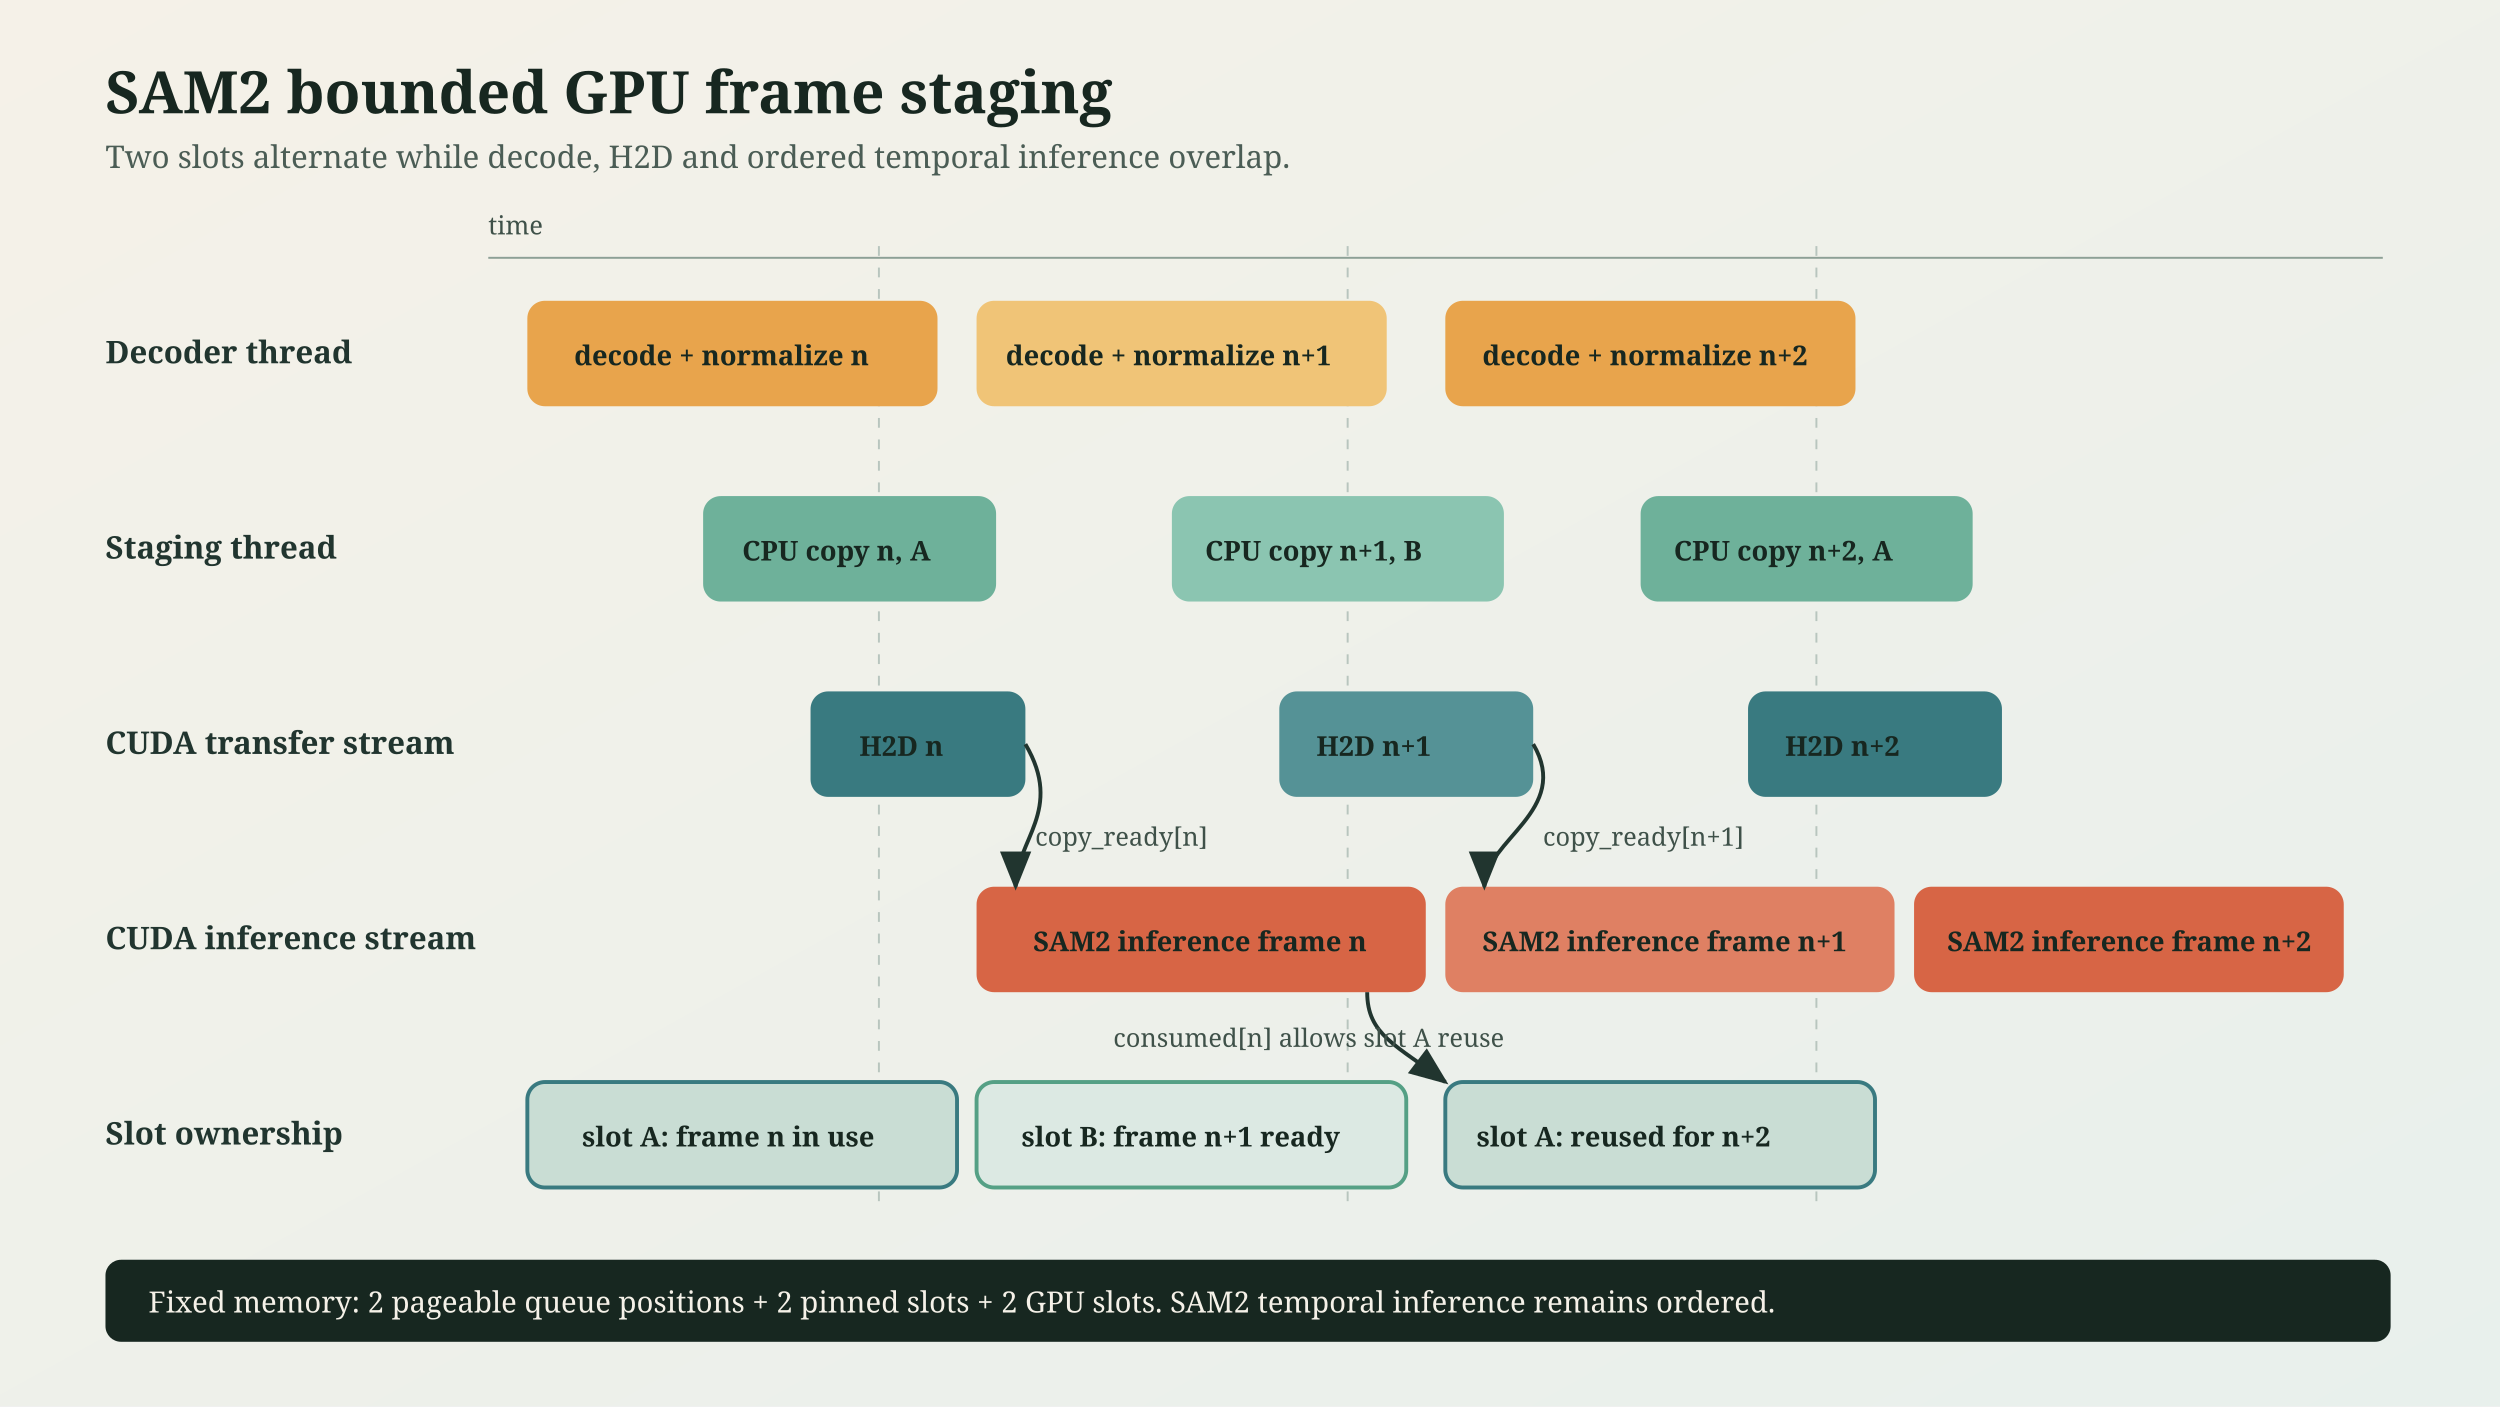
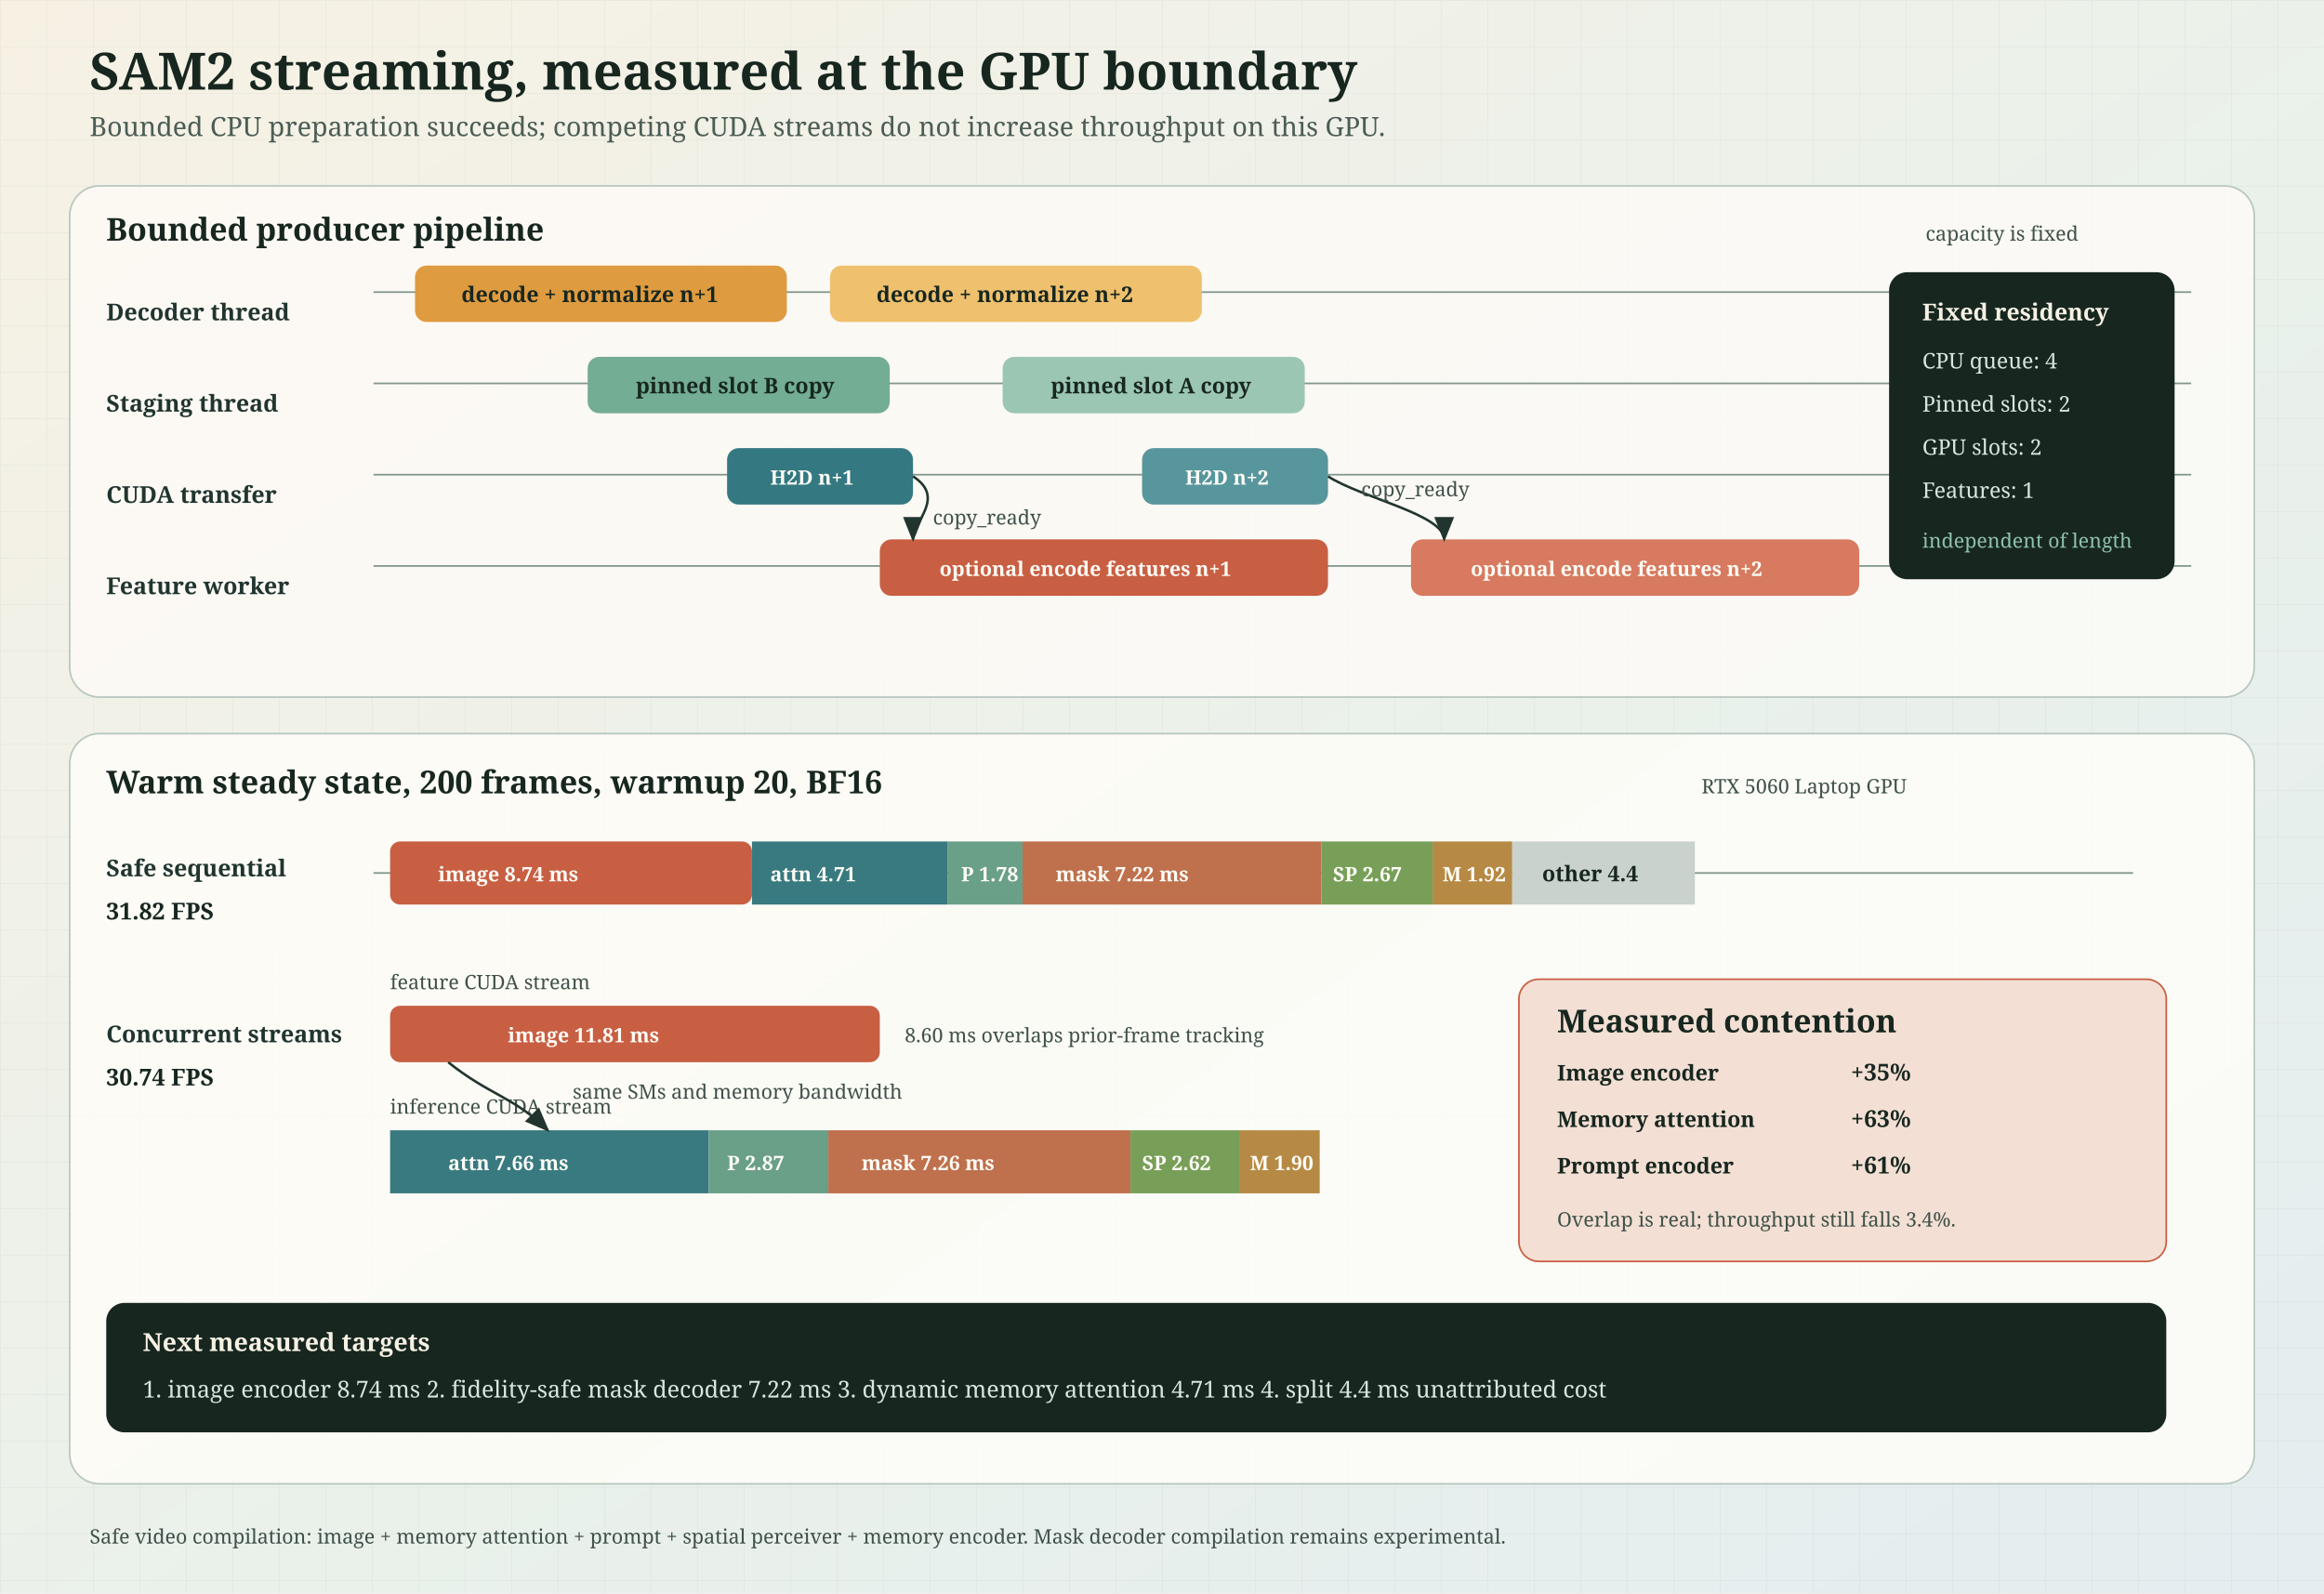
- <svg xmlns="http://www.w3.org/2000/svg" width="1280" height="720" viewBox="0 0 1280 720" role="img" aria-labelledby="title description">
-   <description id="description">Concurrent decoder, staging, CUDA transfer and CUDA inference lanes using two reusable frame slots.</description>
+ <svg xmlns="http://www.w3.org/2000/svg" width="1400" height="960" viewBox="0 0 1400 960" role="img" aria-labelledby="title description">
+   <description id="description">CPU decode and transfer lanes feed optional concurrent image encoding. Measured GPU timelines compare safe sequential and concurrent compiled inference.</description>
  <defs>
    <linearGradient id="background" x1="0" y1="0" x2="1" y2="1">
-       <stop offset="0" stop-color="#f5f1e8" />
-       <stop offset="1" stop-color="#e8f0ec" />
+       <stop offset="0" stop-color="#f7f1e4" />
+       <stop offset="0.55" stop-color="#eaf1eb" />
+       <stop offset="1" stop-color="#e4edf0" />
    </linearGradient>
+     <pattern id="grid" width="28" height="28" patternUnits="userSpaceOnUse">
+       <path d="M 28 0 L 0 0 0 28" fill="none" stroke="#1d352d" stroke-opacity="0.045" stroke-width="1" />
+     </pattern>
    <marker id="arrow" markerWidth="10" markerHeight="8" refX="9" refY="4" orient="auto">
      <path d="M0,0 L10,4 L0,8 Z" fill="#21352f" />
    </marker>
    <style>
-       .title { font: 700 30px Georgia, serif; fill: #172720; }
+       .title { font: 700 31px Georgia, serif; fill: #172720; }
      .subtitle { font: 16px Georgia, serif; fill: #4b5d55; }
-       .lane { font: 700 16px Georgia, serif; fill: #21352f; }
-       .label { font: 600 14px Georgia, serif; fill: #172720; }
-       .small { font: 13px Georgia, serif; fill: #3f5149; }
-       .axis { stroke: #8da096; stroke-width: 1; }
-       .guide { stroke: #b8c5be; stroke-width: 1; stroke-dasharray: 5 6; }
-       .arrow { stroke: #21352f; stroke-width: 2; fill: none; marker-end: url(#arrow); }
+       .section { font: 700 19px Georgia, serif; fill: #172720; }
+       .lane { font: 700 14px Georgia, serif; fill: #21352f; }
+       .label { font: 700 13px Georgia, serif; fill: #172720; }
+       .inside { font: 700 12px Georgia, serif; fill: #fffdf7; }
+       .small { font: 12px Georgia, serif; fill: #3f5149; }
+       .metric { font: 700 14px Georgia, serif; fill: #172720; }
+       .axis { stroke: #81968c; stroke-width: 1; }
+       .event { stroke: #21352f; stroke-width: 1.5; fill: none; marker-end: url(#arrow); }
    </style>
  </defs>
-   <rect width="1280" height="720" fill="url(#background)" />
-   <text x="54" y="58" class="title">SAM2 bounded GPU frame staging</text>
-   <text x="54" y="86" class="subtitle">Two slots alternate while decode, H2D and ordered temporal inference overlap.</text>
-   <line x1="250" y1="132" x2="1220" y2="132" class="axis" />
-   <text x="250" y="120" class="small">time</text>
-   <line x1="450" y1="126" x2="450" y2="618" class="guide" />
-   <line x1="690" y1="126" x2="690" y2="618" class="guide" />
-   <line x1="930" y1="126" x2="930" y2="618" class="guide" />
-   <text x="54" y="186" class="lane">Decoder thread</text>
-   <text x="54" y="286" class="lane">Staging thread</text>
-   <text x="54" y="386" class="lane">CUDA transfer stream</text>
-   <text x="54" y="486" class="lane">CUDA inference stream</text>
-   <text x="54" y="586" class="lane">Slot ownership</text>
-   <rect x="270" y="154" width="210" height="54" rx="9" fill="#e8a44c" />
-   <text x="294" y="187" class="label">decode + normalize n</text>
-   <rect x="500" y="154" width="210" height="54" rx="9" fill="#f0c477" />
-   <text x="515" y="187" class="label">decode + normalize n+1</text>
-   <rect x="740" y="154" width="210" height="54" rx="9" fill="#e8a44c" />
-   <text x="759" y="187" class="label">decode + normalize n+2</text>
-   <rect x="360" y="254" width="150" height="54" rx="9" fill="#6eb19a" />
-   <text x="380" y="287" class="label">CPU copy n, A</text>
-   <rect x="600" y="254" width="170" height="54" rx="9" fill="#8bc5b1" />
-   <text x="617" y="287" class="label">CPU copy n+1, B</text>
-   <rect x="840" y="254" width="170" height="54" rx="9" fill="#6eb19a" />
-   <text x="857" y="287" class="label">CPU copy n+2, A</text>
-   <rect x="415" y="354" width="110" height="54" rx="9" fill="#397a80" />
-   <text x="440" y="387" class="label" fill="#ffffff">H2D n</text>
-   <rect x="655" y="354" width="130" height="54" rx="9" fill="#559296" />
-   <text x="674" y="387" class="label" fill="#ffffff">H2D n+1</text>
-   <rect x="895" y="354" width="130" height="54" rx="9" fill="#397a80" />
-   <text x="914" y="387" class="label" fill="#ffffff">H2D n+2</text>
-   <rect x="500" y="454" width="230" height="54" rx="9" fill="#d76545" />
-   <text x="529" y="487" class="label">SAM2 inference frame n</text>
-   <rect x="740" y="454" width="230" height="54" rx="9" fill="#df8063" />
-   <text x="759" y="487" class="label">SAM2 inference frame n+1</text>
-   <rect x="980" y="454" width="220" height="54" rx="9" fill="#d76545" />
-   <text x="997" y="487" class="label">SAM2 inference frame n+2</text>
-   <path d="M525 381 C545 415, 520 430, 520 454" class="arrow" />
-   <text x="530" y="433" class="small">copy_ready[n]</text>
-   <path d="M785 381 C805 415, 760 430, 760 454" class="arrow" />
-   <text x="790" y="433" class="small">copy_ready[n+1]</text>
-   <rect x="270" y="554" width="220" height="54" rx="9" fill="#c9ddd4" stroke="#397a80" stroke-width="2" />
-   <text x="298" y="587" class="label">slot A: frame n in use</text>
-   <rect x="500" y="554" width="220" height="54" rx="9" fill="#dce9e3" stroke="#55a085" stroke-width="2" />
-   <text x="523" y="587" class="label">slot B: frame n+1 ready</text>
-   <rect x="740" y="554" width="220" height="54" rx="9" fill="#c9ddd4" stroke="#397a80" stroke-width="2" />
-   <text x="756" y="587" class="label">slot A: reused for n+2</text>
-   <path d="M700 508 C700 530, 715 535, 740 554" class="arrow" />
-   <text x="570" y="536" class="small">consumed[n] allows slot A reuse</text>
-   <rect x="54" y="645" width="1170" height="42" rx="8" fill="#172720" />
-   <text x="76" y="672" font-family="Georgia, serif" font-size="15" fill="#f5f1e8">Fixed memory: 2 pageable queue positions + 2 pinned slots + 2 GPU slots. SAM2 temporal inference remains ordered.</text>
+   <rect width="1400" height="960" fill="url(#background)" />
+   <rect width="1400" height="960" fill="url(#grid)" />
+   <text x="54" y="54" class="title">SAM2 streaming, measured at the GPU boundary</text>
+   <text x="54" y="82" class="subtitle">Bounded CPU preparation succeeds; competing CUDA streams do not increase throughput on this GPU.</text>
+   <rect x="42" y="112" width="1316" height="308" rx="18" fill="#fffdf8" fill-opacity="0.74" stroke="#b8c7bf" />
+   <text x="64" y="145" class="section">Bounded producer pipeline</text>
+   <text x="1160" y="145" class="small">capacity is fixed</text>
+   <text x="64" y="193" class="lane">Decoder thread</text>
+   <text x="64" y="248" class="lane">Staging thread</text>
+   <text x="64" y="303" class="lane">CUDA transfer</text>
+   <text x="64" y="358" class="lane">Feature worker</text>
+   <line x1="225" y1="176" x2="1320" y2="176" class="axis" />
+   <line x1="225" y1="231" x2="1320" y2="231" class="axis" />
+   <line x1="225" y1="286" x2="1320" y2="286" class="axis" />
+   <line x1="225" y1="341" x2="1320" y2="341" class="axis" />
+   <rect x="250" y="160" width="224" height="34" rx="7" fill="#df9b3f" />
+   <text x="278" y="182" class="label">decode + normalize n+1</text>
+   <rect x="500" y="160" width="224" height="34" rx="7" fill="#efc06d" />
+   <text x="528" y="182" class="label">decode + normalize n+2</text>
+   <rect x="354" y="215" width="182" height="34" rx="7" fill="#73ad93" />
+   <text x="383" y="237" class="label">pinned slot B copy</text>
+   <rect x="604" y="215" width="182" height="34" rx="7" fill="#9bc6b3" />
+   <text x="633" y="237" class="label">pinned slot A copy</text>
+   <rect x="438" y="270" width="112" height="34" rx="7" fill="#347881" />
+   <text x="464" y="292" class="inside">H2D n+1</text>
+   <rect x="688" y="270" width="112" height="34" rx="7" fill="#57969c" />
+   <text x="714" y="292" class="inside">H2D n+2</text>
+   <rect x="530" y="325" width="270" height="34" rx="7" fill="#c85f43" />
+   <text x="566" y="347" class="inside">optional encode features n+1</text>
+   <rect x="850" y="325" width="270" height="34" rx="7" fill="#d77a5f" />
+   <text x="886" y="347" class="inside">optional encode features n+2</text>
+   <path d="M550 287 C570 300, 550 314, 550 325" class="event" />
+   <text x="562" y="316" class="small">copy_ready</text>
+   <path d="M800 287 C820 300, 870 310, 870 325" class="event" />
+   <text x="820" y="299" class="small">copy_ready</text>
+   <rect x="1138" y="164" width="172" height="185" rx="11" fill="#172720" />
+   <text x="1158" y="193" font-family="Georgia, serif" font-size="14" font-weight="700" fill="#f7f1e4">Fixed residency</text>
+   <text x="1158" y="222" font-family="Georgia, serif" font-size="13" fill="#d8e6df">CPU queue: 4</text>
+   <text x="1158" y="248" font-family="Georgia, serif" font-size="13" fill="#d8e6df">Pinned slots: 2</text>
+   <text x="1158" y="274" font-family="Georgia, serif" font-size="13" fill="#d8e6df">GPU slots: 2</text>
+   <text x="1158" y="300" font-family="Georgia, serif" font-size="13" fill="#d8e6df">Features: 1</text>
+   <text x="1158" y="330" font-family="Georgia, serif" font-size="12" fill="#8fc0aa">independent of length</text>
+   <rect x="42" y="442" width="1316" height="452" rx="18" fill="#fffdf8" fill-opacity="0.82" stroke="#b8c7bf" />
+   <text x="64" y="478" class="section">Warm steady state, 200 frames, warmup 20, BF16</text>
+   <text x="1025" y="478" class="small">RTX 5060 Laptop GPU</text>
+   <text x="64" y="528" class="lane">Safe sequential</text>
+   <text x="64" y="554" class="metric">31.82 FPS</text>
+   <line x1="225" y1="526" x2="1285" y2="526" class="axis" />
+   <rect x="235" y="507" width="218" height="38" rx="6" fill="#c85f43" />
+   <text x="264" y="531" class="inside">image 8.74 ms</text>
+   <rect x="453" y="507" width="118" height="38" fill="#397a80" />
+   <text x="464" y="531" class="inside">attn 4.71</text>
+   <rect x="571" y="507" width="45" height="38" fill="#6a9f88" />
+   <text x="579" y="531" class="inside">P 1.78</text>
+   <rect x="616" y="507" width="180" height="38" fill="#bf704d" />
+   <text x="636" y="531" class="inside">mask 7.22 ms</text>
+   <rect x="796" y="507" width="67" height="38" fill="#789f58" />
+   <text x="803" y="531" class="inside">SP 2.67</text>
+   <rect x="863" y="507" width="48" height="38" fill="#b68a45" />
+   <text x="869" y="531" class="inside">M 1.92</text>
+   <rect x="911" y="507" width="110" height="38" rx="0 6 6 0" fill="#c9d2cd" />
+   <text x="929" y="531" class="label">other 4.4</text>
+   <text x="64" y="628" class="lane">Concurrent streams</text>
+   <text x="64" y="654" class="metric">30.74 FPS</text>
+   <text x="235" y="596" class="small">feature CUDA stream</text>
+   <rect x="235" y="606" width="295" height="34" rx="6" fill="#c85f43" />
+   <text x="306" y="628" class="inside">image 11.81 ms</text>
+   <text x="545" y="628" class="small">8.60 ms overlaps prior-frame tracking</text>
+   <text x="235" y="671" class="small">inference CUDA stream</text>
+   <rect x="235" y="681" width="192" height="38" rx="6 0 0 6" fill="#397a80" />
+   <text x="270" y="705" class="inside">attn 7.66 ms</text>
+   <rect x="427" y="681" width="72" height="38" fill="#6a9f88" />
+   <text x="438" y="705" class="inside">P 2.87</text>
+   <rect x="499" y="681" width="182" height="38" fill="#bf704d" />
+   <text x="519" y="705" class="inside">mask 7.26 ms</text>
+   <rect x="681" y="681" width="66" height="38" fill="#789f58" />
+   <text x="688" y="705" class="inside">SP 2.62</text>
+   <rect x="747" y="681" width="48" height="38" rx="0 6 6 0" fill="#b68a45" />
+   <text x="753" y="705" class="inside">M 1.90</text>
+   <path d="M270 640 C295 660, 310 661, 330 681" class="event" />
+   <text x="345" y="662" class="small">same SMs and memory bandwidth</text>
+   <rect x="915" y="590" width="390" height="170" rx="12" fill="#f3dfd4" stroke="#c85f43" />
+   <text x="938" y="622" class="section">Measured contention</text>
+   <text x="938" y="651" class="label">Image encoder</text>
+   <text x="1115" y="651" class="metric">+35%</text>
+   <text x="938" y="679" class="label">Memory attention</text>
+   <text x="1115" y="679" class="metric">+63%</text>
+   <text x="938" y="707" class="label">Prompt encoder</text>
+   <text x="1115" y="707" class="metric">+61%</text>
+   <text x="938" y="739" class="small">Overlap is real; throughput still falls 3.4%.</text>
+   <rect x="64" y="785" width="1241" height="78" rx="11" fill="#172720" />
+   <text x="86" y="814" font-family="Georgia, serif" font-size="15" font-weight="700" fill="#f7f1e4">Next measured targets</text>
+   <text x="86" y="842" font-family="Georgia, serif" font-size="14" fill="#d8e6df">1. image encoder 8.74 ms   2. fidelity-safe mask decoder 7.22 ms   3. dynamic memory attention 4.71 ms   4. split 4.4 ms unattributed cost</text>
+   <text x="54" y="930" class="small">Safe video compilation: image + memory attention + prompt + spatial perceiver + memory encoder. Mask decoder compilation remains experimental.</text>
</svg>
